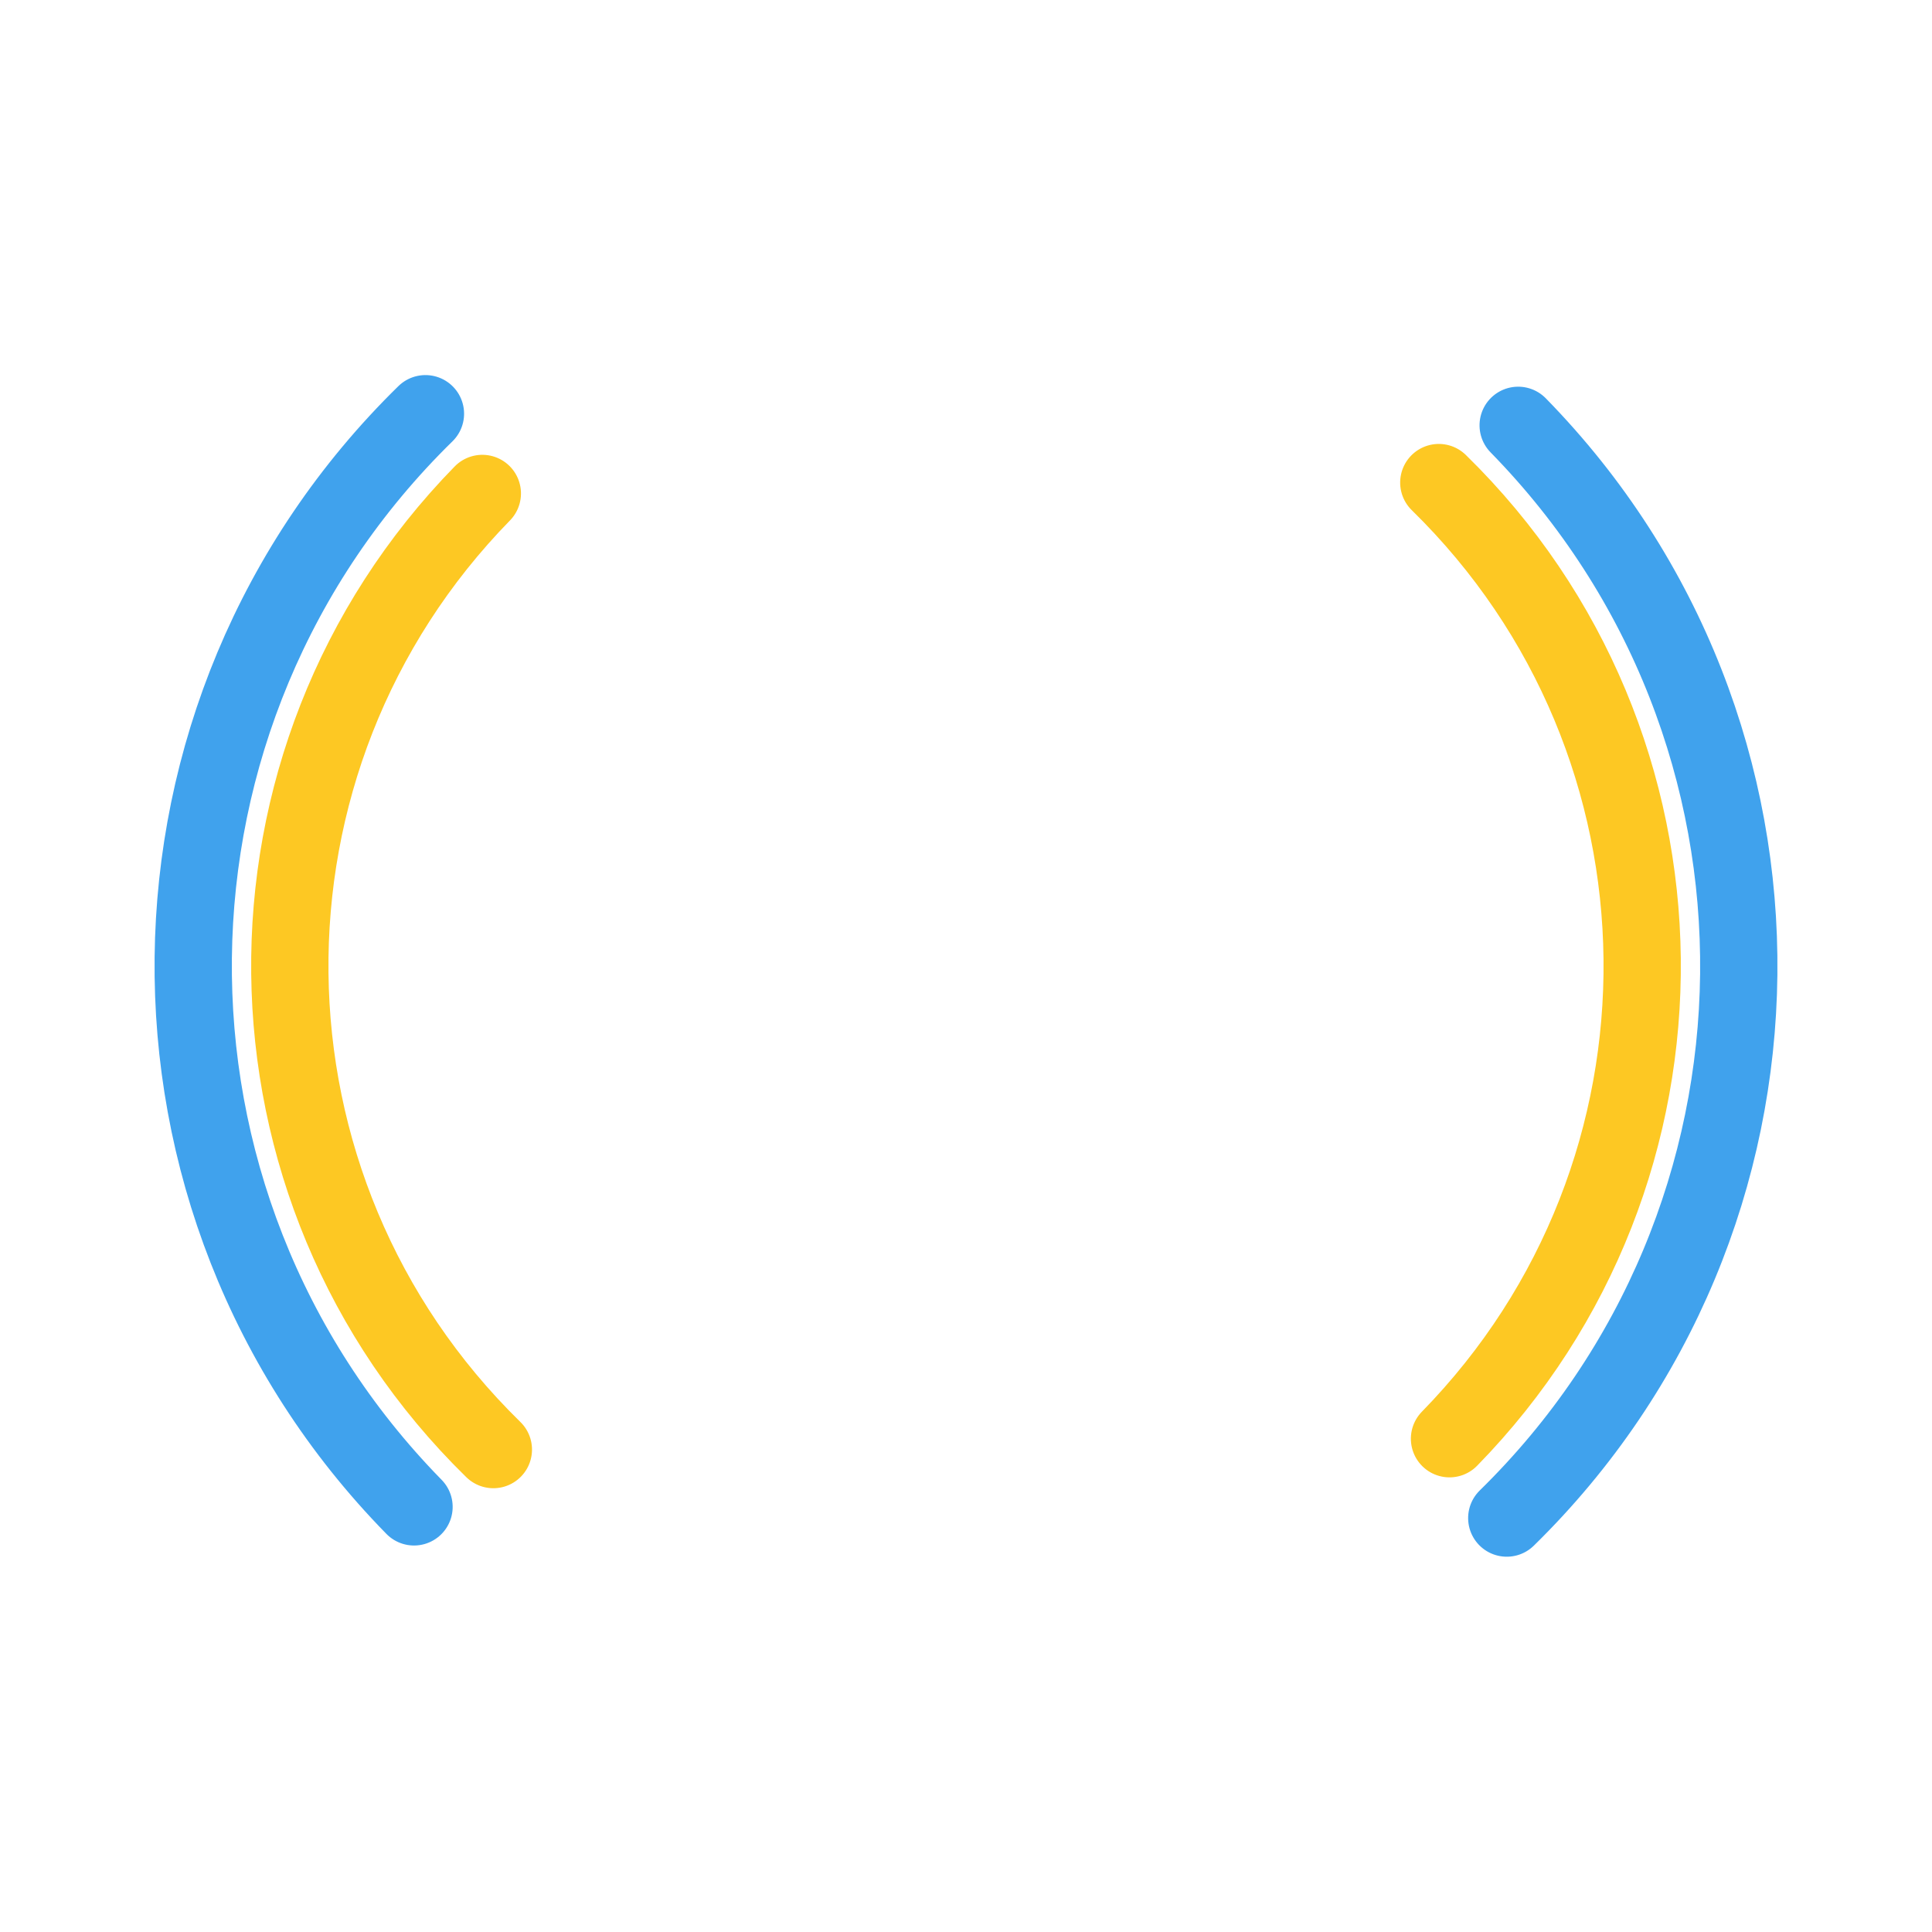
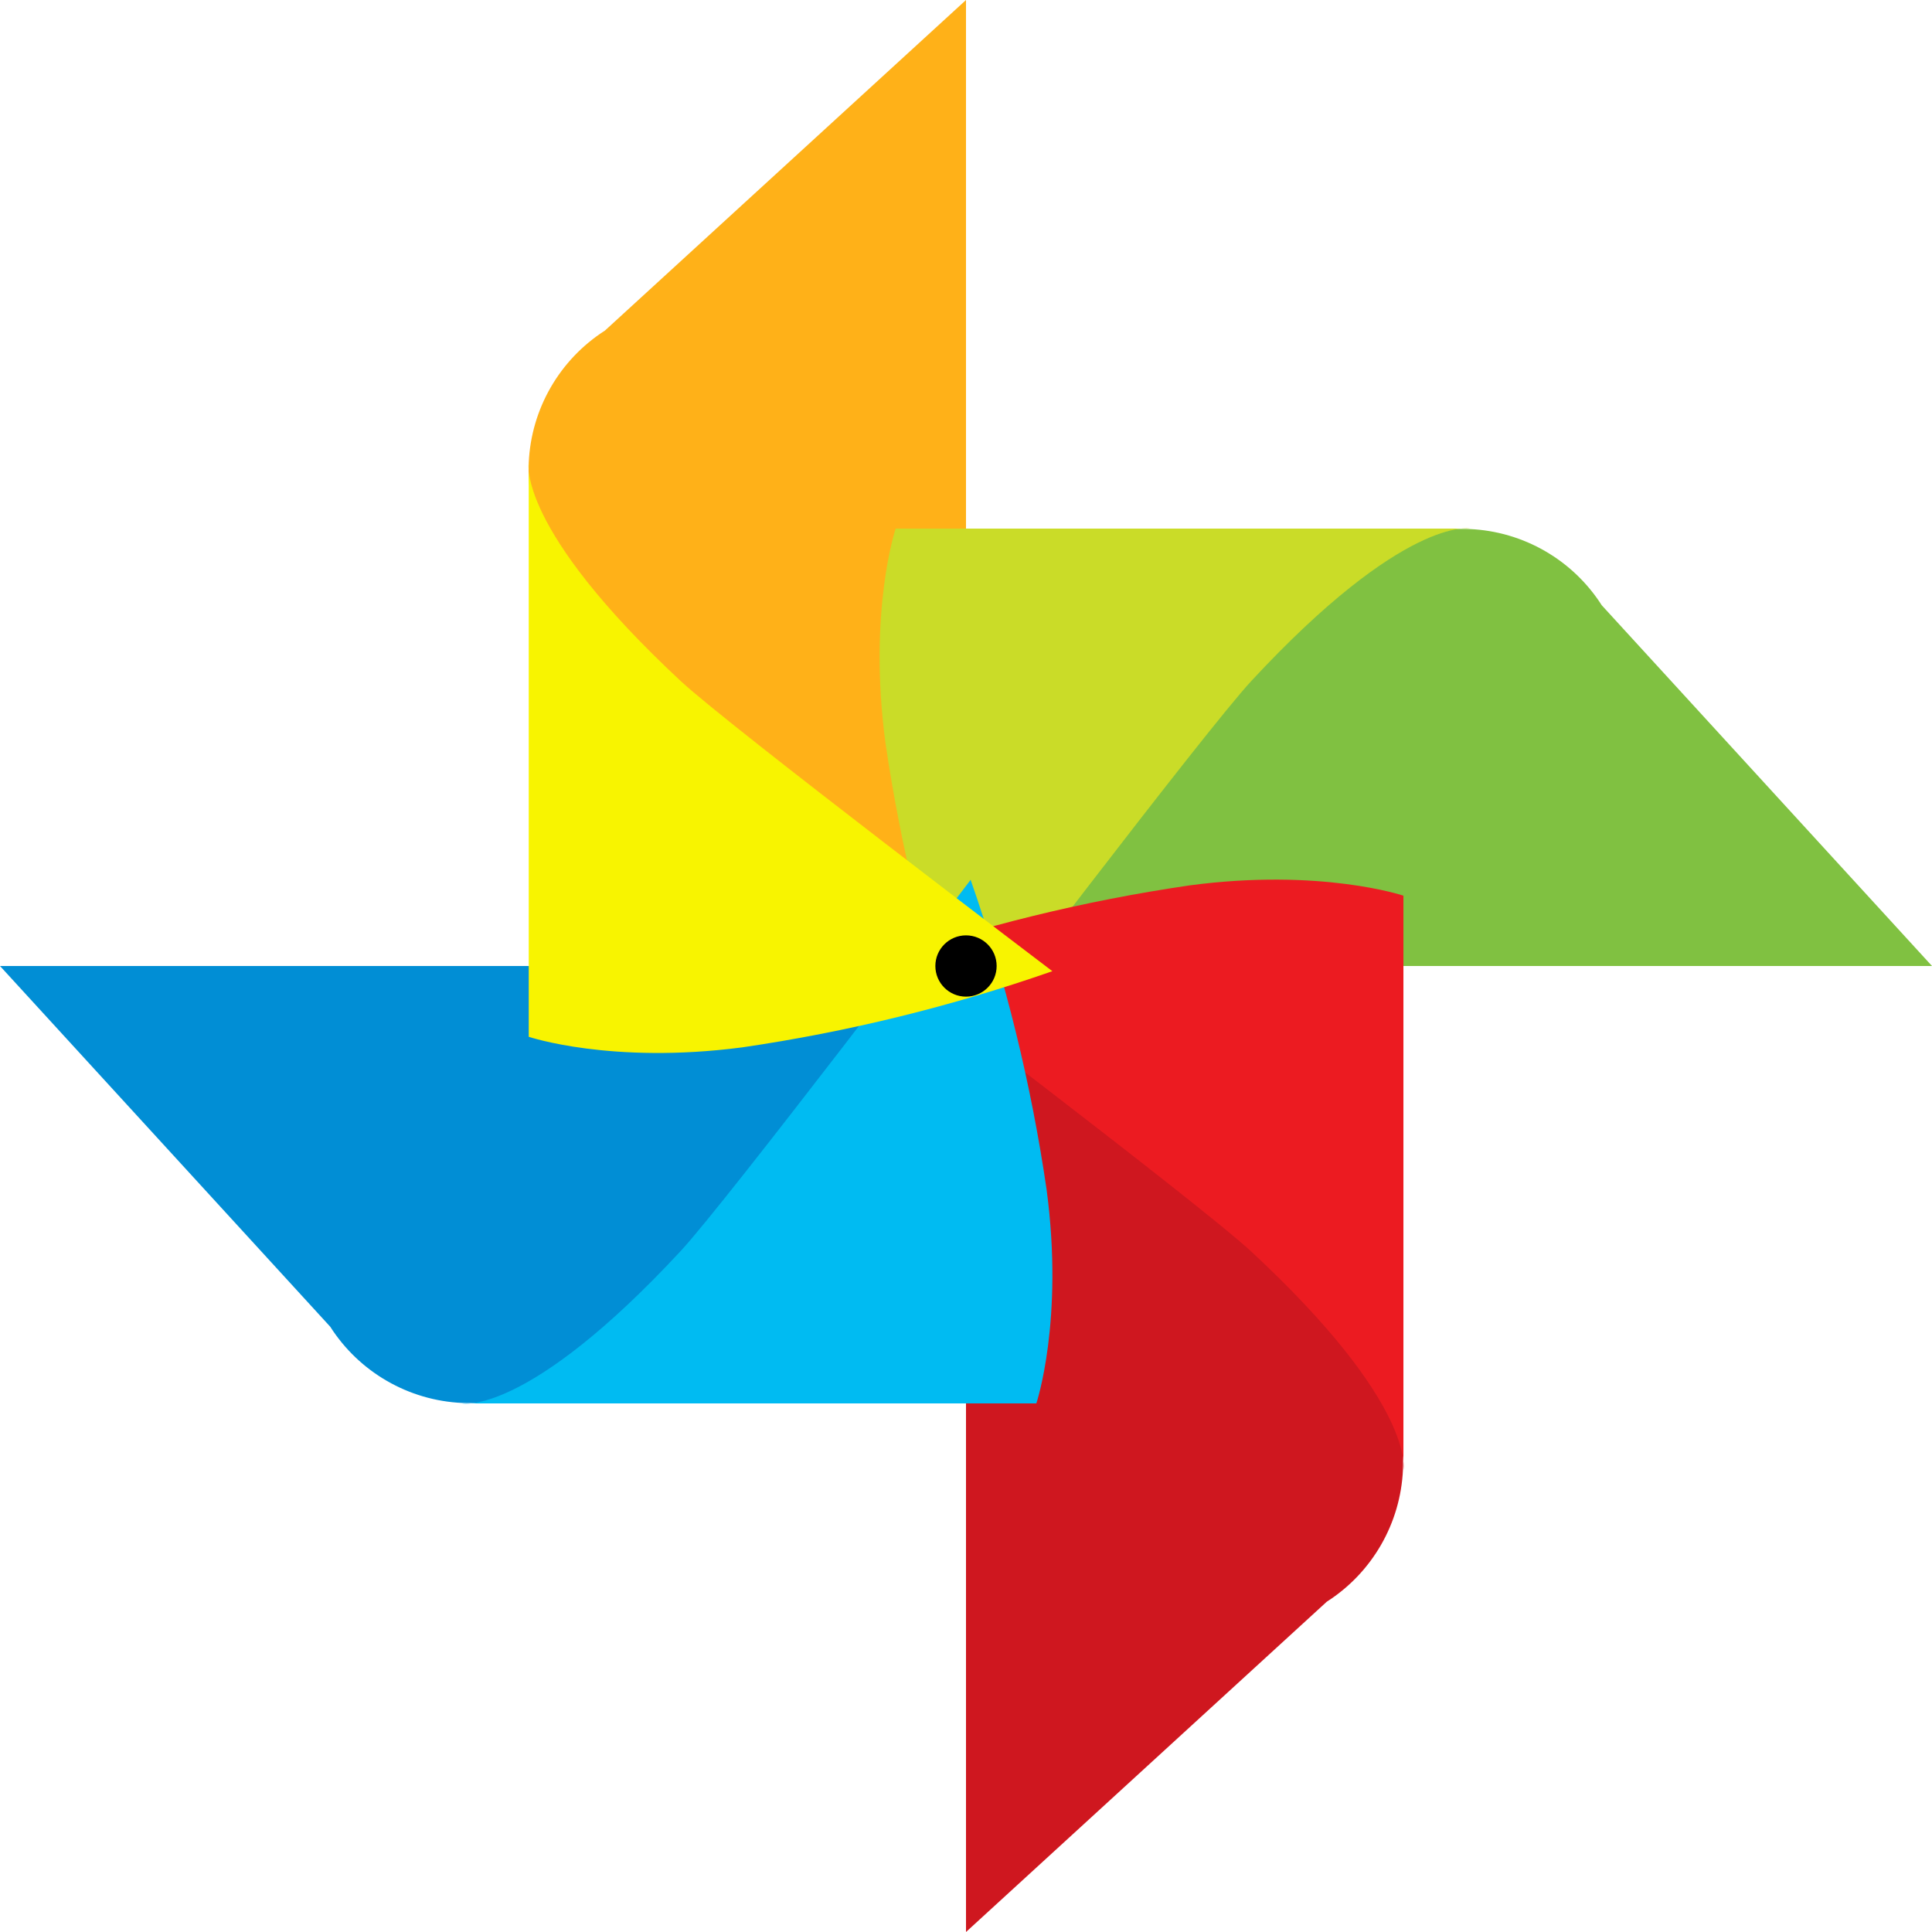
- <svg xmlns="http://www.w3.org/2000/svg" width="83px" height="83px" viewBox="0 0 100 100" preserveAspectRatio="xMidYMid" class="lds-double-ring" style="background: none;">
-   <circle cx="50" cy="50" ng-attr-r="{{config.radius}}" ng-attr-stroke-width="{{config.width}}" ng-attr-stroke="{{config.c1}}" ng-attr-stroke-dasharray="{{config.dasharray}}" fill="none" stroke-linecap="round" r="40" stroke-width="4" stroke="#40a2ed" stroke-dasharray="62.832 62.832" transform="rotate(135.626 50 50)">
-     <animateTransform attributeName="transform" type="rotate" calcMode="linear" values="0 50 50;360 50 50" keyTimes="0;1" dur="1.9s" begin="0s" repeatCount="indefinite" />
-   </circle>
-   <circle cx="50" cy="50" ng-attr-r="{{config.radius2}}" ng-attr-stroke-width="{{config.width}}" ng-attr-stroke="{{config.c2}}" ng-attr-stroke-dasharray="{{config.dasharray2}}" ng-attr-stroke-dashoffset="{{config.dashoffset2}}" fill="none" stroke-linecap="round" r="35" stroke-width="4" stroke="#fdc823" stroke-dasharray="54.978 54.978" stroke-dashoffset="54.978" transform="rotate(-135.626 50 50)">
-     <animateTransform attributeName="transform" type="rotate" calcMode="linear" values="0 50 50;-360 50 50" keyTimes="0;1" dur="1.9s" begin="0s" repeatCount="indefinite" />
-   </circle>
+ <svg xmlns="http://www.w3.org/2000/svg" version="1.0" width="64px" height="64px" viewBox="0 0 128 128" xml:space="preserve">
+   <g>
+     <path d="M64 0L40.08 21.9a10.98 10.98 0 0 0-5.05 8.75C34.37 44.85 64 60.63 64 60.63V0z" fill="#ffb118" />
+     <path d="M128 64l-21.88-23.9a10.97 10.97 0 0 0-8.75-5.05C83.17 34.4 67.4 64 67.4 64H128z" fill="#80c141" />
+     <path d="M63.7 69.73a110.97 110.97 0 0 1-5.04-20.54c-1.16-8.7.68-14.17.68-14.17h38.03s-4.3-.86-14.47 10.1c-3.06 3.3-19.2 24.58-19.2 24.58z" fill="#cadc28" />
+     <path d="M64 128l23.9-21.88a10.97 10.97 0 0 0 5.05-8.75C93.6 83.17 64 67.4 64 67.4V128z" fill="#cf171f" />
+     <path d="M58.27 63.7a110.97 110.97 0 0 1 20.54-5.04c8.7-1.16 14.17.68 14.17.68v38.03s.86-4.3-10.1-14.47c-3.3-3.06-24.58-19.2-24.58-19.2z" fill="#ec1b21" />
+     <path d="M0 64l21.88 23.9a10.97 10.97 0 0 0 8.75 5.05C44.83 93.6 60.6 64 60.6 64H0z" fill="#018ed5" />
+     <path d="M64.3 58.27a110.97 110.97 0 0 1 5.04 20.54c1.16 8.7-.68 14.17-.68 14.17H30.63s4.3.86 14.47-10.1c3.06-3.3 19.2-24.58 19.2-24.58z" fill="#00bbf2" />
+     <path d="M69.73 64.34a111.02 111.02 0 0 1-20.55 5.05c-8.7 1.14-14.15-.7-14.15-.7V30.65s-.86 4.3 10.1 14.5c3.3 3.05 24.6 19.2 24.6 19.2z" fill="#f8f400" />
+     <circle cx="64" cy="64" r="2.03" />
+     <animateTransform attributeName="transform" type="rotate" from="0 64 64" to="-360 64 64" dur="1500ms" repeatCount="indefinite" />
+   </g>
</svg>
